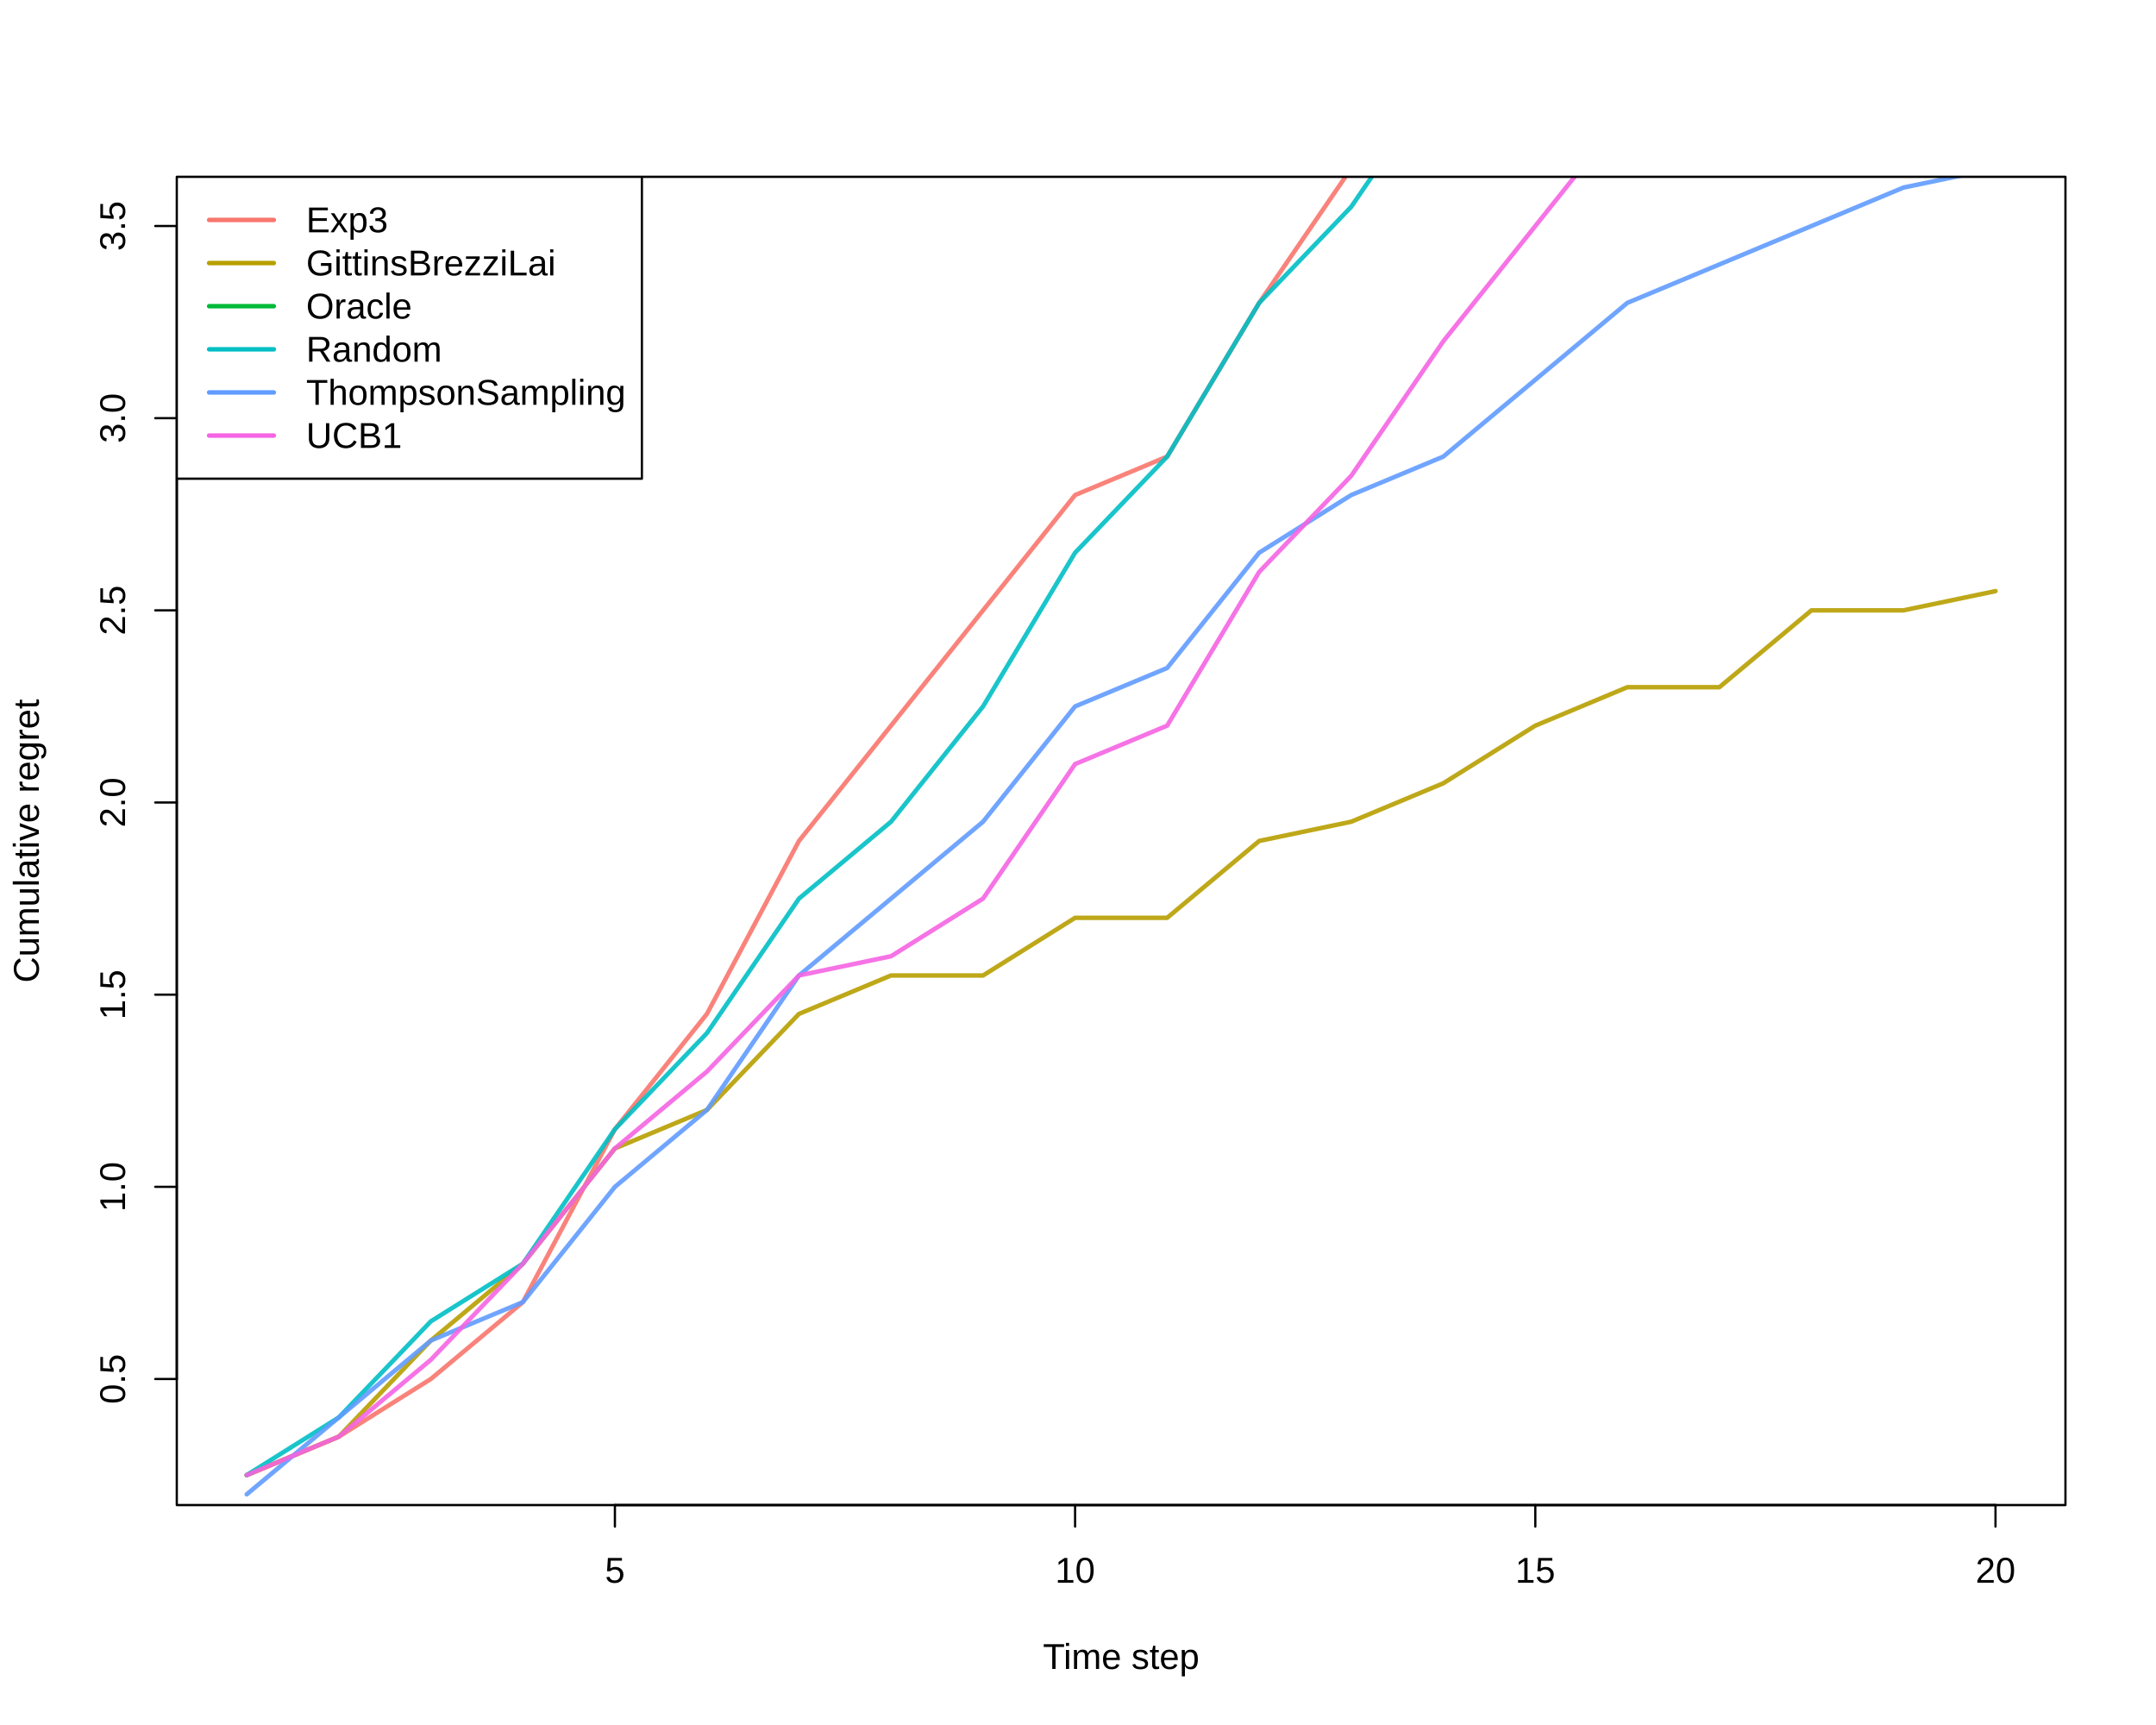
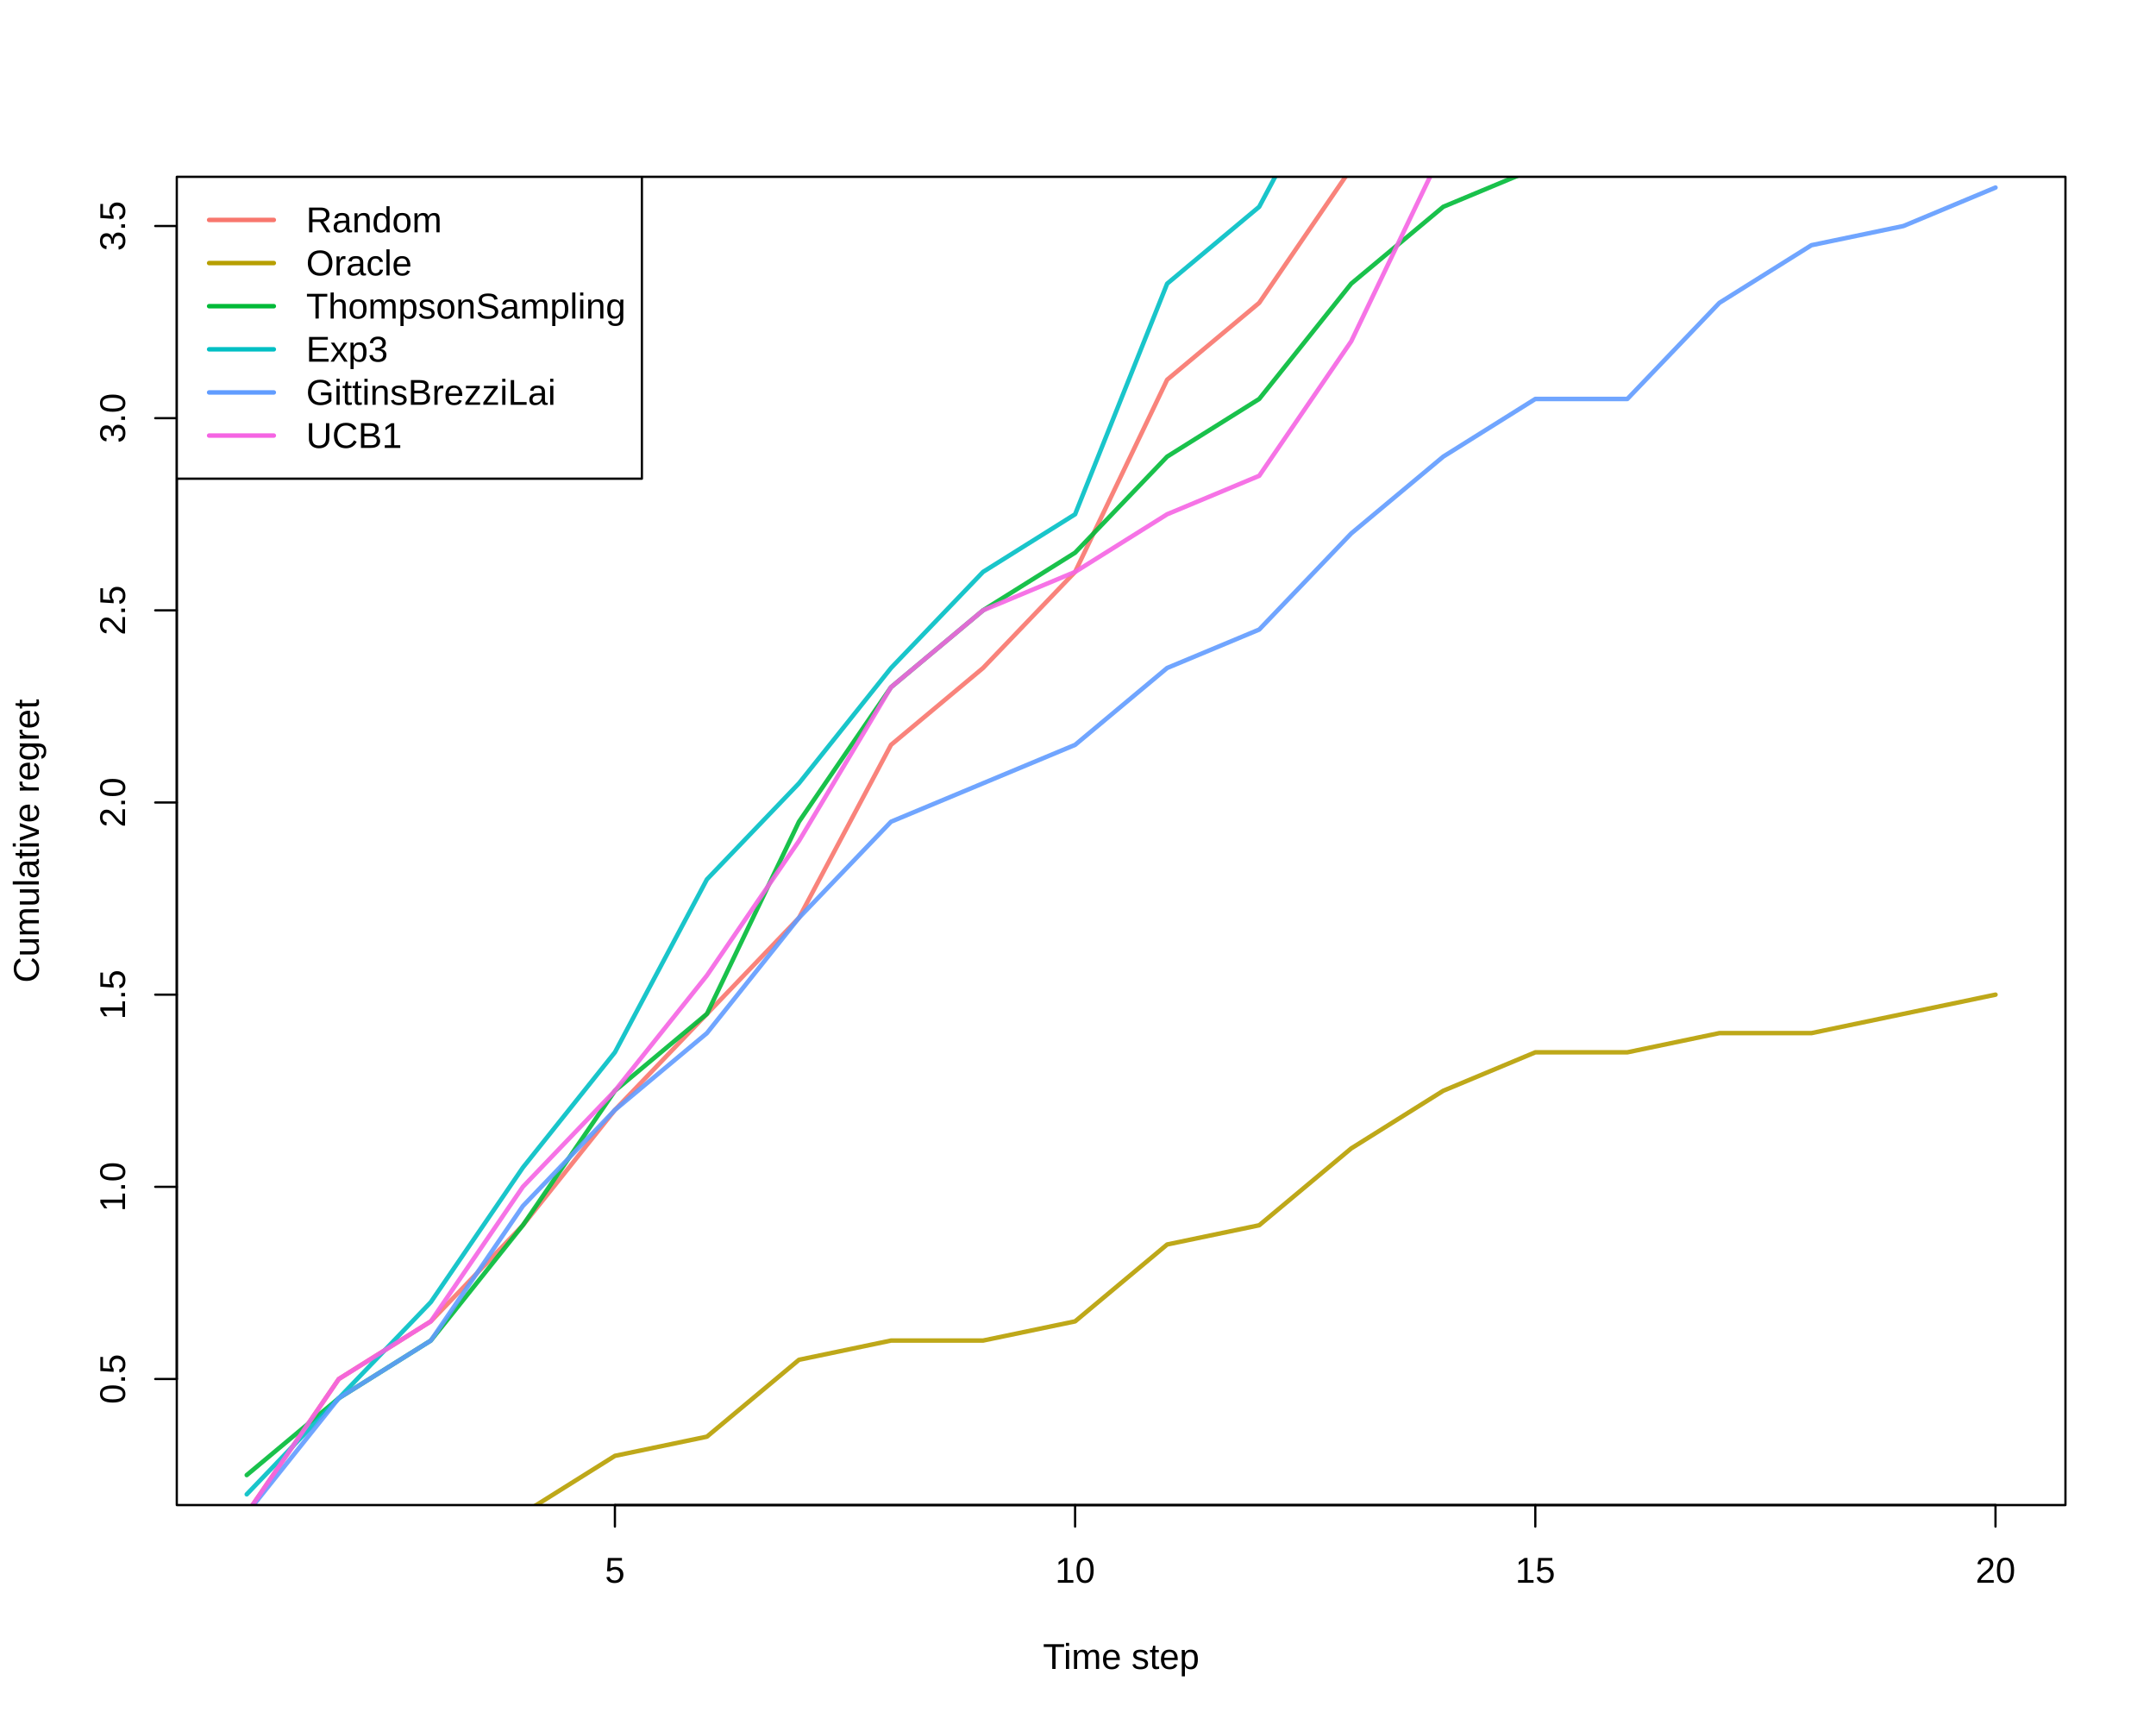
<svg xmlns="http://www.w3.org/2000/svg" viewBox="0 0 720.00 576.00">
  <defs>
    <style type="text/css">
    line, polyline, polygon, path, rect, circle {
      fill: none;
      stroke: #000000;
      stroke-linecap: round;
      stroke-linejoin: round;
      stroke-miterlimit: 10.00;
    }
  </style>
  </defs>
  <rect width="100%" height="100%" style="stroke: none; fill: #FFFFFF;" />
  <defs>
    <clipPath id="cpNTkuMDR8Njg5Ljc2fDUwMi41Nnw1OS4wNA==">
      <rect x="59.04" y="59.04" width="630.72" height="443.52" />
    </clipPath>
  </defs>
-   <polyline points="82.40,492.55 113.14,479.72 143.87,460.47 174.61,434.80 205.35,377.05 236.08,338.55 266.82,280.80 297.56,242.30 328.29,203.80 359.03,165.30 389.77,152.47 420.51,101.13 451.24,56.22 481.98,36.97 511.49,0.00 " style="stroke-width: 1.50; stroke: #F8766D; stroke-opacity: 0.90;" clip-path="url(#cpNTkuMDR8Njg5Ljc2fDUwMi41Nnw1OS4wNA==)" />
-   <polyline points="82.40,492.55 113.14,479.72 143.87,447.63 174.61,421.97 205.35,383.47 236.08,370.63 266.82,338.55 297.56,325.72 328.29,325.72 359.03,306.47 389.77,306.47 420.51,280.80 451.24,274.38 481.98,261.55 512.72,242.30 543.45,229.47 574.19,229.47 604.93,203.80 635.66,203.80 666.40,197.38 " style="stroke-width: 1.50; stroke: #B79F00; stroke-opacity: 0.90;" clip-path="url(#cpNTkuMDR8Njg5Ljc2fDUwMi41Nnw1OS4wNA==)" />
-   <polyline points="82.40,524.63 113.14,524.63 143.87,524.63 174.61,524.63 205.35,524.63 236.08,524.63 266.82,524.63 297.56,524.63 328.29,524.63 359.03,524.63 389.77,524.63 420.51,524.63 451.24,524.63 481.98,524.63 512.72,524.63 543.45,524.63 574.19,524.63 604.93,524.63 635.66,524.63 666.40,524.63 " style="stroke-width: 1.50; stroke: #00BA38; stroke-opacity: 0.90;" clip-path="url(#cpNTkuMDR8Njg5Ljc2fDUwMi41Nnw1OS4wNA==)" />
-   <polyline points="82.40,492.55 113.14,473.30 143.87,441.22 174.61,421.97 205.35,377.05 236.08,344.97 266.82,300.05 297.56,274.38 328.29,235.88 359.03,184.55 389.77,152.47 420.51,101.13 451.24,69.05 481.98,24.13 496.43,0.00 " style="stroke-width: 1.50; stroke: #00BFC4; stroke-opacity: 0.90;" clip-path="url(#cpNTkuMDR8Njg5Ljc2fDUwMi41Nnw1OS4wNA==)" />
-   <polyline points="82.40,498.97 113.14,473.30 143.87,447.63 174.61,434.80 205.35,396.30 236.08,370.63 266.82,325.72 297.56,300.05 328.29,274.38 359.03,235.88 389.77,223.05 420.51,184.55 451.24,165.30 481.98,152.47 512.72,126.80 543.45,101.13 574.19,88.30 604.93,75.47 635.66,62.63 666.40,56.22 " style="stroke-width: 1.50; stroke: #619CFF; stroke-opacity: 0.90;" clip-path="url(#cpNTkuMDR8Njg5Ljc2fDUwMi41Nnw1OS4wNA==)" />
-   <polyline points="82.40,492.55 113.14,479.72 143.87,454.05 174.61,421.97 205.35,383.47 236.08,357.80 266.82,325.72 297.56,319.30 328.29,300.05 359.03,255.13 389.77,242.30 420.51,190.97 451.24,158.88 481.98,113.97 512.72,75.47 543.45,36.97 574.19,17.72 591.16,0.00 " style="stroke-width: 1.50; stroke: #F564E3; stroke-opacity: 0.90;" clip-path="url(#cpNTkuMDR8Njg5Ljc2fDUwMi41Nnw1OS4wNA==)" />
+   <polyline points="82.40,505.38 113.14,460.47 143.87,441.22 174.61,409.13 205.35,370.63 236.08,338.55 266.82,306.47 297.56,248.72 328.29,223.05 359.03,190.97 389.77,126.80 420.51,101.13 451.24,56.22 475.72,0.00 " style="stroke-width: 1.50; stroke: #F8766D; stroke-opacity: 0.90;" clip-path="url(#cpNTkuMDR8Njg5Ljc2fDUwMi41Nnw1OS4wNA==)" />
+   <polyline points="82.40,511.80 113.14,511.80 143.87,505.38 174.61,505.38 205.35,486.13 236.08,479.72 266.82,454.05 297.56,447.63 328.29,447.63 359.03,441.22 389.77,415.55 420.51,409.13 451.24,383.47 481.98,364.22 512.72,351.38 543.45,351.38 574.19,344.97 604.93,344.97 635.66,338.55 666.40,332.13 " style="stroke-width: 1.50; stroke: #B79F00; stroke-opacity: 0.90;" clip-path="url(#cpNTkuMDR8Njg5Ljc2fDUwMi41Nnw1OS4wNA==)" />
+   <polyline points="82.40,492.55 113.14,466.88 143.87,447.63 174.61,409.13 205.35,364.22 236.08,338.55 266.82,274.38 297.56,229.47 328.29,203.80 359.03,184.55 389.77,152.47 420.51,133.22 451.24,94.72 481.98,69.05 512.72,56.22 543.45,43.38 574.19,24.13 604.93,11.30 615.75,0.00 " style="stroke-width: 1.50; stroke: #00BA38; stroke-opacity: 0.90;" clip-path="url(#cpNTkuMDR8Njg5Ljc2fDUwMi41Nnw1OS4wNA==)" />
+   <polyline points="82.40,498.97 113.14,466.88 143.87,434.80 174.61,389.88 205.35,351.38 236.08,293.63 266.82,261.55 297.56,223.05 328.29,190.97 359.03,171.72 389.77,94.72 420.51,69.05 451.24,11.30 456.65,0.00 " style="stroke-width: 1.50; stroke: #00BFC4; stroke-opacity: 0.90;" clip-path="url(#cpNTkuMDR8Njg5Ljc2fDUwMi41Nnw1OS4wNA==)" />
+   <polyline points="82.40,505.38 113.14,466.88 143.87,447.63 174.61,402.72 205.35,370.63 236.08,344.97 266.82,306.47 297.56,274.38 328.29,261.55 359.03,248.72 389.77,223.05 420.51,210.22 451.24,178.13 481.98,152.47 512.72,133.22 543.45,133.22 574.19,101.13 604.93,81.88 635.66,75.47 666.40,62.63 " style="stroke-width: 1.50; stroke: #619CFF; stroke-opacity: 0.90;" clip-path="url(#cpNTkuMDR8Njg5Ljc2fDUwMi41Nnw1OS4wNA==)" />
+   <polyline points="82.40,505.38 113.14,460.47 143.87,441.22 174.61,396.30 205.35,364.22 236.08,325.72 266.82,280.80 297.56,229.47 328.29,203.80 359.03,190.97 389.77,171.72 420.51,158.88 451.24,113.97 481.98,49.80 512.72,24.13 543.45,4.88 548.13,0.00 " style="stroke-width: 1.50; stroke: #F564E3; stroke-opacity: 0.90;" clip-path="url(#cpNTkuMDR8Njg5Ljc2fDUwMi41Nnw1OS4wNA==)" />
  <defs>
    <clipPath id="cpMC4wMHw3MjAuMDB8NTc2LjAwfDAuMDA=">
      <rect x="0.00" y="0.00" width="720.00" height="576.00" />
    </clipPath>
  </defs>
  <line x1="205.35" y1="502.56" x2="666.40" y2="502.56" style="stroke-width: 0.75;" clip-path="url(#cpMC4wMHw3MjAuMDB8NTc2LjAwfDAuMDA=)" />
  <line x1="205.35" y1="502.56" x2="205.35" y2="509.76" style="stroke-width: 0.75;" clip-path="url(#cpMC4wMHw3MjAuMDB8NTc2LjAwfDAuMDA=)" />
  <line x1="359.03" y1="502.56" x2="359.03" y2="509.76" style="stroke-width: 0.75;" clip-path="url(#cpMC4wMHw3MjAuMDB8NTc2LjAwfDAuMDA=)" />
  <line x1="512.72" y1="502.56" x2="512.72" y2="509.76" style="stroke-width: 0.75;" clip-path="url(#cpMC4wMHw3MjAuMDB8NTc2LjAwfDAuMDA=)" />
  <line x1="666.40" y1="502.56" x2="666.40" y2="509.76" style="stroke-width: 0.75;" clip-path="url(#cpMC4wMHw3MjAuMDB8NTc2LjAwfDAuMDA=)" />
  <g clip-path="url(#cpMC4wMHw3MjAuMDB8NTc2LjAwfDAuMDA=)">
    <text x="202.01" y="528.48" style="font-size: 12.00px; font-family: Liberation Sans;" textLength="6.67px" lengthAdjust="spacingAndGlyphs">5</text>
  </g>
  <g clip-path="url(#cpMC4wMHw3MjAuMDB8NTc2LjAwfDAuMDA=)">
    <text x="352.36" y="528.48" style="font-size: 12.00px; font-family: Liberation Sans;" textLength="13.34px" lengthAdjust="spacingAndGlyphs">10</text>
  </g>
  <g clip-path="url(#cpMC4wMHw3MjAuMDB8NTc2LjAwfDAuMDA=)">
    <text x="506.04" y="528.48" style="font-size: 12.00px; font-family: Liberation Sans;" textLength="13.34px" lengthAdjust="spacingAndGlyphs">15</text>
  </g>
  <g clip-path="url(#cpMC4wMHw3MjAuMDB8NTc2LjAwfDAuMDA=)">
    <text x="659.73" y="528.48" style="font-size: 12.00px; font-family: Liberation Sans;" textLength="13.34px" lengthAdjust="spacingAndGlyphs">20</text>
  </g>
  <line x1="59.04" y1="460.47" x2="59.04" y2="75.47" style="stroke-width: 0.75;" clip-path="url(#cpMC4wMHw3MjAuMDB8NTc2LjAwfDAuMDA=)" />
  <line x1="59.04" y1="460.47" x2="51.84" y2="460.47" style="stroke-width: 0.75;" clip-path="url(#cpMC4wMHw3MjAuMDB8NTc2LjAwfDAuMDA=)" />
  <line x1="59.04" y1="396.30" x2="51.84" y2="396.30" style="stroke-width: 0.75;" clip-path="url(#cpMC4wMHw3MjAuMDB8NTc2LjAwfDAuMDA=)" />
  <line x1="59.04" y1="332.13" x2="51.84" y2="332.13" style="stroke-width: 0.75;" clip-path="url(#cpMC4wMHw3MjAuMDB8NTc2LjAwfDAuMDA=)" />
  <line x1="59.04" y1="267.97" x2="51.84" y2="267.97" style="stroke-width: 0.75;" clip-path="url(#cpMC4wMHw3MjAuMDB8NTc2LjAwfDAuMDA=)" />
  <line x1="59.04" y1="203.80" x2="51.84" y2="203.80" style="stroke-width: 0.75;" clip-path="url(#cpMC4wMHw3MjAuMDB8NTc2LjAwfDAuMDA=)" />
  <line x1="59.04" y1="139.63" x2="51.84" y2="139.63" style="stroke-width: 0.75;" clip-path="url(#cpMC4wMHw3MjAuMDB8NTc2LjAwfDAuMDA=)" />
  <line x1="59.04" y1="75.47" x2="51.84" y2="75.47" style="stroke-width: 0.75;" clip-path="url(#cpMC4wMHw3MjAuMDB8NTc2LjAwfDAuMDA=)" />
  <g clip-path="url(#cpMC4wMHw3MjAuMDB8NTc2LjAwfDAuMDA=)">
    <text transform="translate(41.76,468.80) rotate(-90)" style="font-size: 12.00px; font-family: Liberation Sans;" textLength="16.67px" lengthAdjust="spacingAndGlyphs">0.5</text>
  </g>
  <g clip-path="url(#cpMC4wMHw3MjAuMDB8NTc2LjAwfDAuMDA=)">
    <text transform="translate(41.76,404.64) rotate(-90)" style="font-size: 12.00px; font-family: Liberation Sans;" textLength="16.67px" lengthAdjust="spacingAndGlyphs">1.0</text>
  </g>
  <g clip-path="url(#cpMC4wMHw3MjAuMDB8NTc2LjAwfDAuMDA=)">
    <text transform="translate(41.76,340.47) rotate(-90)" style="font-size: 12.00px; font-family: Liberation Sans;" textLength="16.67px" lengthAdjust="spacingAndGlyphs">1.5</text>
  </g>
  <g clip-path="url(#cpMC4wMHw3MjAuMDB8NTc2LjAwfDAuMDA=)">
    <text transform="translate(41.76,276.30) rotate(-90)" style="font-size: 12.00px; font-family: Liberation Sans;" textLength="16.67px" lengthAdjust="spacingAndGlyphs">2.0</text>
  </g>
  <g clip-path="url(#cpMC4wMHw3MjAuMDB8NTc2LjAwfDAuMDA=)">
    <text transform="translate(41.76,212.14) rotate(-90)" style="font-size: 12.00px; font-family: Liberation Sans;" textLength="16.67px" lengthAdjust="spacingAndGlyphs">2.5</text>
  </g>
  <g clip-path="url(#cpMC4wMHw3MjAuMDB8NTc2LjAwfDAuMDA=)">
    <text transform="translate(41.76,147.97) rotate(-90)" style="font-size: 12.00px; font-family: Liberation Sans;" textLength="16.67px" lengthAdjust="spacingAndGlyphs">3.0</text>
  </g>
  <g clip-path="url(#cpMC4wMHw3MjAuMDB8NTc2LjAwfDAuMDA=)">
    <text transform="translate(41.76,83.80) rotate(-90)" style="font-size: 12.00px; font-family: Liberation Sans;" textLength="16.67px" lengthAdjust="spacingAndGlyphs">3.5</text>
  </g>
  <g clip-path="url(#cpMC4wMHw3MjAuMDB8NTc2LjAwfDAuMDA=)">
    <text x="348.29" y="557.28" style="font-size: 12.00px; font-family: Liberation Sans;" textLength="52.22px" lengthAdjust="spacingAndGlyphs">Time step</text>
  </g>
  <g clip-path="url(#cpMC4wMHw3MjAuMDB8NTc2LjAwfDAuMDA=)">
    <text transform="translate(12.96,328.15) rotate(-90)" style="font-size: 12.00px; font-family: Liberation Sans;" textLength="94.70px" lengthAdjust="spacingAndGlyphs">Cumulative regret</text>
  </g>
  <polyline points="59.04,502.56 689.76,502.56 689.76,59.04 59.04,59.04 59.04,502.56 " style="stroke-width: 0.75;" clip-path="url(#cpMC4wMHw3MjAuMDB8NTc2LjAwfDAuMDA=)" />
  <defs>
    <clipPath id="cpNTkuMDR8Njg5Ljc2fDUwMi41Nnw1OS4wNA==">
      <rect x="59.04" y="59.04" width="630.72" height="443.52" />
    </clipPath>
  </defs>
  <rect x="59.04" y="59.04" width="155.32" height="100.80" style="stroke-width: 0.75; fill: #FFFFFF;" clip-path="url(#cpNTkuMDR8Njg5Ljc2fDUwMi41Nnw1OS4wNA==)" />
  <line x1="69.84" y1="73.44" x2="91.44" y2="73.44" style="stroke-width: 1.50; stroke: #F8766D;" clip-path="url(#cpNTkuMDR8Njg5Ljc2fDUwMi41Nnw1OS4wNA==)" />
  <line x1="69.84" y1="87.84" x2="91.44" y2="87.84" style="stroke-width: 1.50; stroke: #B79F00;" clip-path="url(#cpNTkuMDR8Njg5Ljc2fDUwMi41Nnw1OS4wNA==)" />
  <line x1="69.84" y1="102.24" x2="91.44" y2="102.24" style="stroke-width: 1.50; stroke: #00BA38;" clip-path="url(#cpNTkuMDR8Njg5Ljc2fDUwMi41Nnw1OS4wNA==)" />
  <line x1="69.84" y1="116.64" x2="91.44" y2="116.64" style="stroke-width: 1.50; stroke: #00BFC4;" clip-path="url(#cpNTkuMDR8Njg5Ljc2fDUwMi41Nnw1OS4wNA==)" />
  <line x1="69.84" y1="131.04" x2="91.44" y2="131.04" style="stroke-width: 1.50; stroke: #619CFF;" clip-path="url(#cpNTkuMDR8Njg5Ljc2fDUwMi41Nnw1OS4wNA==)" />
  <line x1="69.84" y1="145.44" x2="91.44" y2="145.44" style="stroke-width: 1.50; stroke: #F564E3;" clip-path="url(#cpNTkuMDR8Njg5Ljc2fDUwMi41Nnw1OS4wNA==)" />
  <g clip-path="url(#cpNTkuMDR8Njg5Ljc2fDUwMi41Nnw1OS4wNA==)">
-     <text x="102.24" y="77.56" style="font-size: 12.00px; font-family: Liberation Sans;" textLength="27.34px" lengthAdjust="spacingAndGlyphs">Exp3</text>
+     <text x="102.24" y="77.56" style="font-size: 12.00px; font-family: Liberation Sans;" textLength="45.36px" lengthAdjust="spacingAndGlyphs">Random</text>
  </g>
  <g clip-path="url(#cpNTkuMDR8Njg5Ljc2fDUwMi41Nnw1OS4wNA==)">
-     <text x="102.24" y="91.96" style="font-size: 12.00px; font-family: Liberation Sans;" textLength="83.36px" lengthAdjust="spacingAndGlyphs">GittinsBrezziLai</text>
+     <text x="102.24" y="91.96" style="font-size: 12.00px; font-family: Liberation Sans;" textLength="35.34px" lengthAdjust="spacingAndGlyphs">Oracle</text>
  </g>
  <g clip-path="url(#cpNTkuMDR8Njg5Ljc2fDUwMi41Nnw1OS4wNA==)">
-     <text x="102.24" y="106.37" style="font-size: 12.00px; font-family: Liberation Sans;" textLength="35.34px" lengthAdjust="spacingAndGlyphs">Oracle</text>
+     <text x="102.24" y="106.37" style="font-size: 12.00px; font-family: Liberation Sans;" textLength="106.72px" lengthAdjust="spacingAndGlyphs">ThompsonSampling</text>
  </g>
  <g clip-path="url(#cpNTkuMDR8Njg5Ljc2fDUwMi41Nnw1OS4wNA==)">
-     <text x="102.24" y="120.76" style="font-size: 12.00px; font-family: Liberation Sans;" textLength="45.36px" lengthAdjust="spacingAndGlyphs">Random</text>
+     <text x="102.24" y="120.76" style="font-size: 12.00px; font-family: Liberation Sans;" textLength="27.34px" lengthAdjust="spacingAndGlyphs">Exp3</text>
  </g>
  <g clip-path="url(#cpNTkuMDR8Njg5Ljc2fDUwMi41Nnw1OS4wNA==)">
-     <text x="102.24" y="135.17" style="font-size: 12.00px; font-family: Liberation Sans;" textLength="106.72px" lengthAdjust="spacingAndGlyphs">ThompsonSampling</text>
+     <text x="102.24" y="135.17" style="font-size: 12.00px; font-family: Liberation Sans;" textLength="83.36px" lengthAdjust="spacingAndGlyphs">GittinsBrezziLai</text>
  </g>
  <g clip-path="url(#cpNTkuMDR8Njg5Ljc2fDUwMi41Nnw1OS4wNA==)">
    <text x="102.24" y="149.56" style="font-size: 12.00px; font-family: Liberation Sans;" textLength="32.02px" lengthAdjust="spacingAndGlyphs">UCB1</text>
  </g>
</svg>
